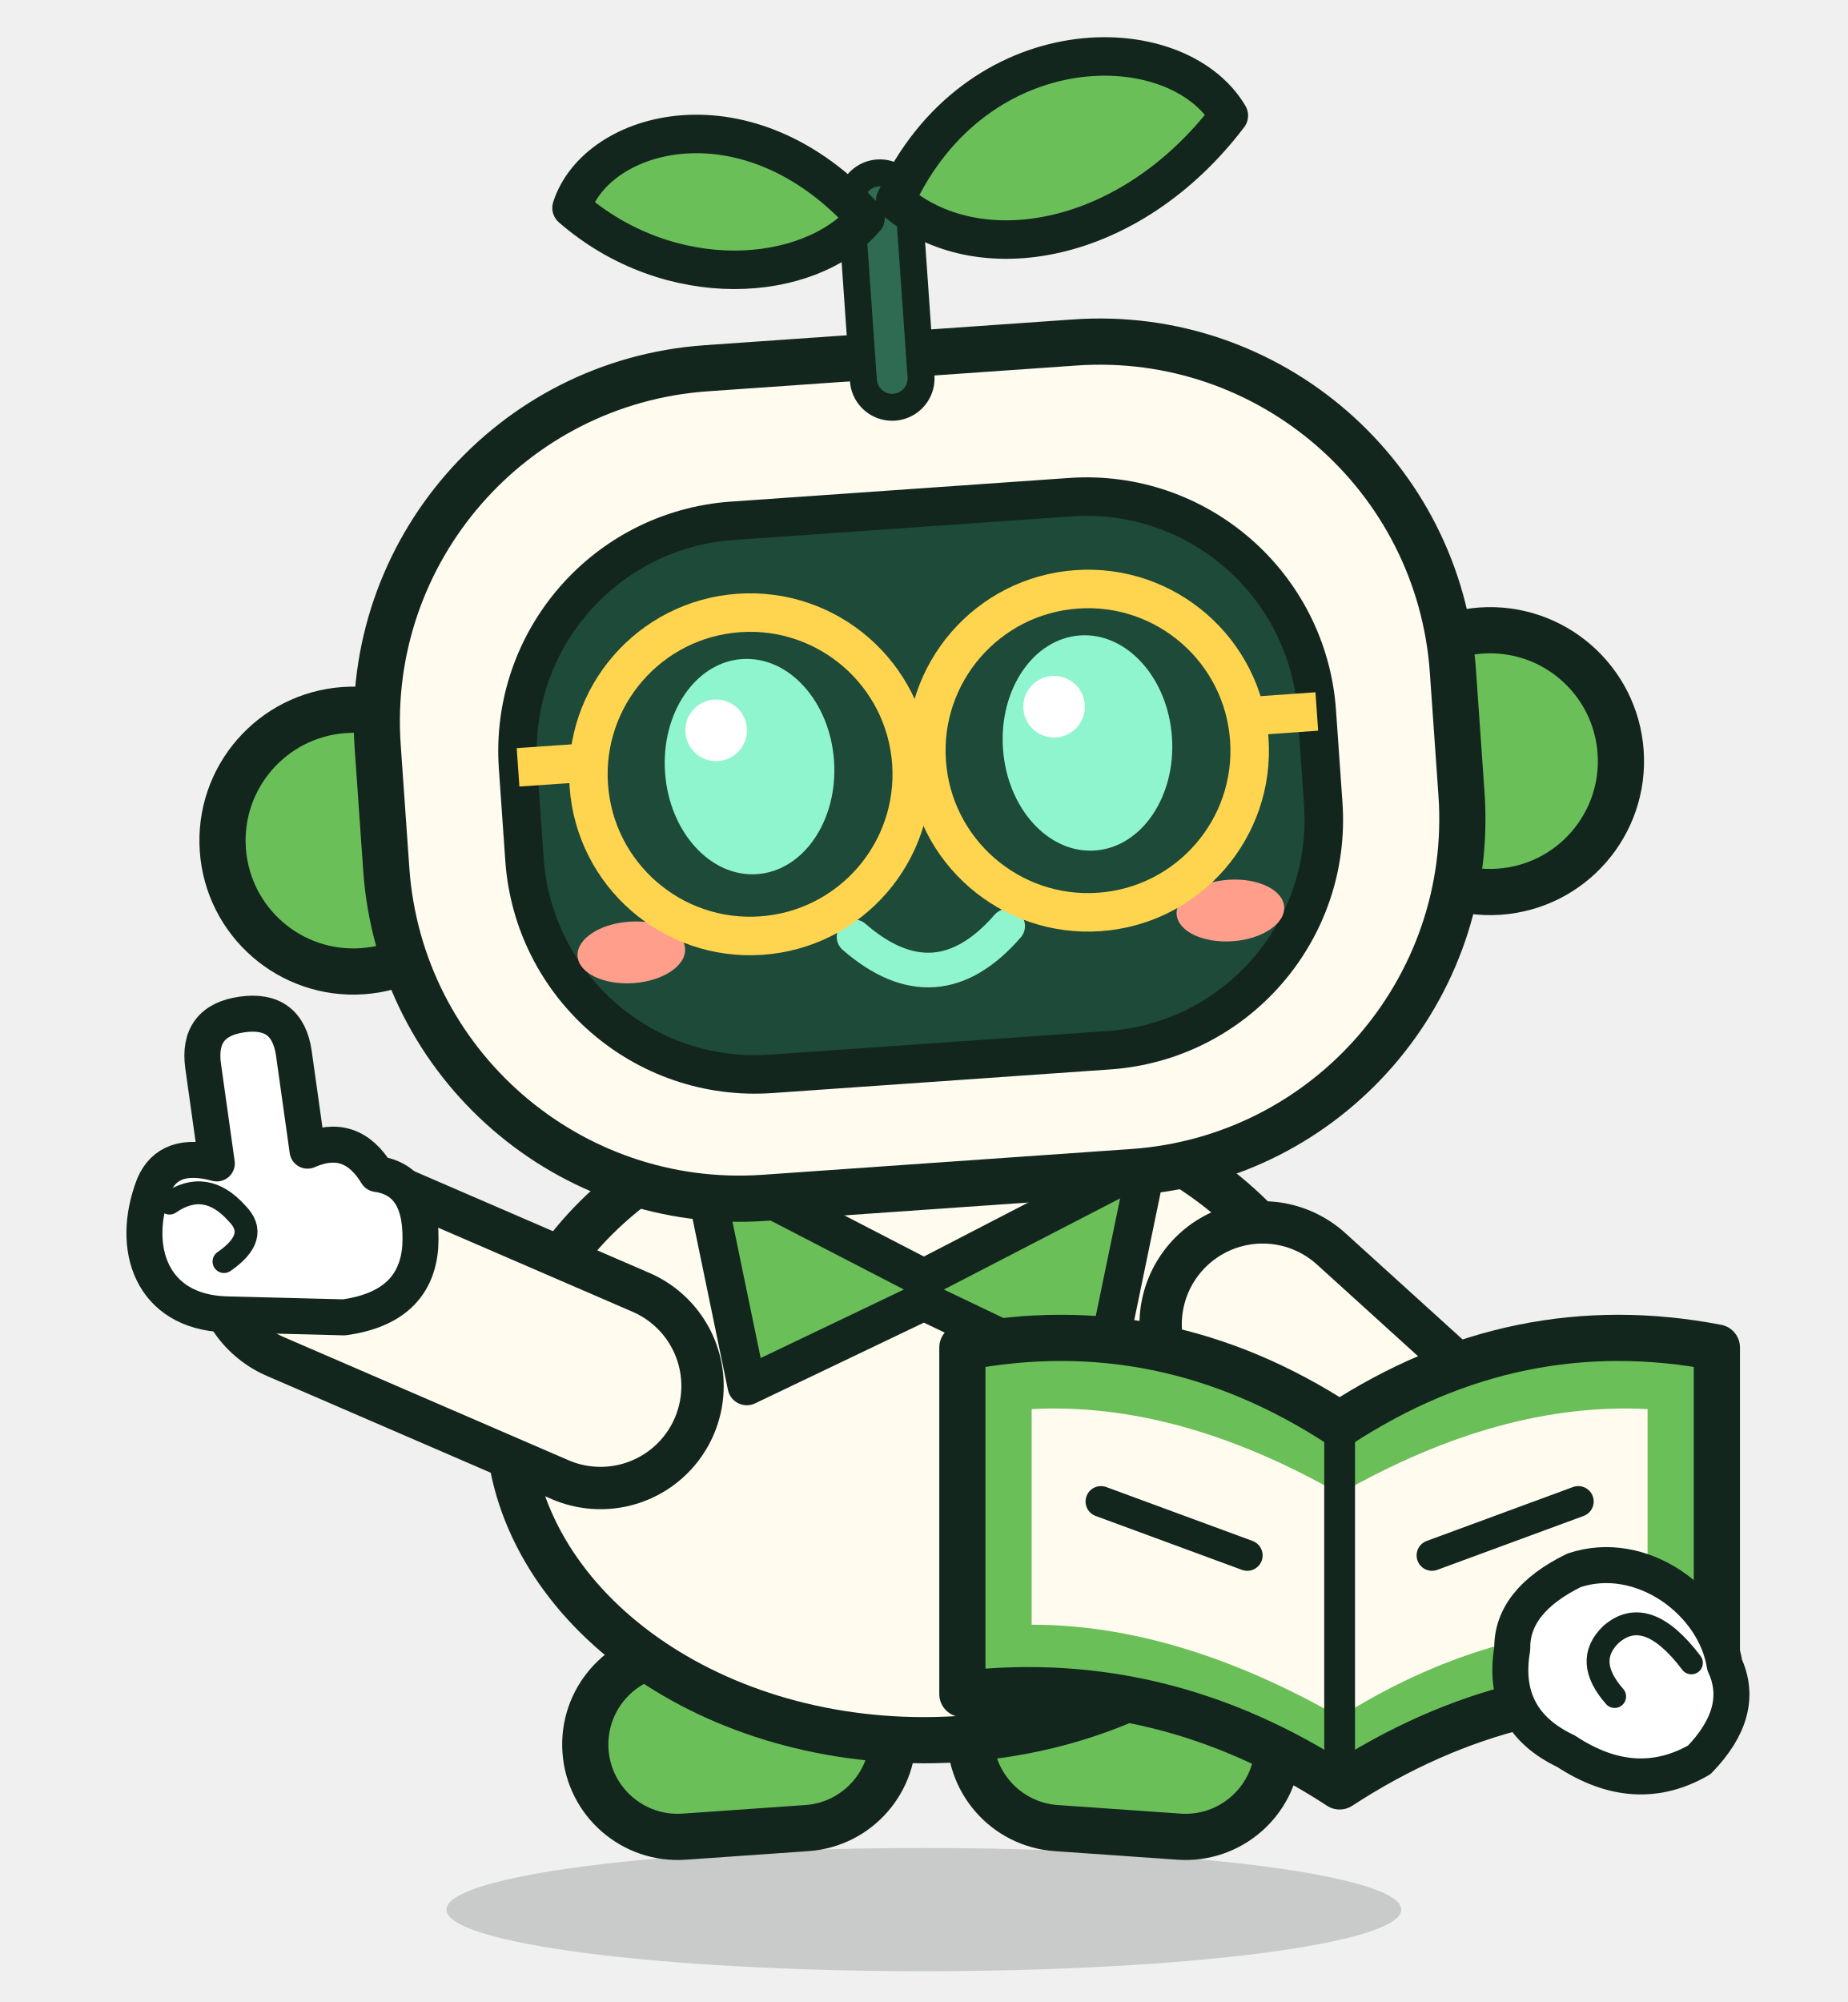
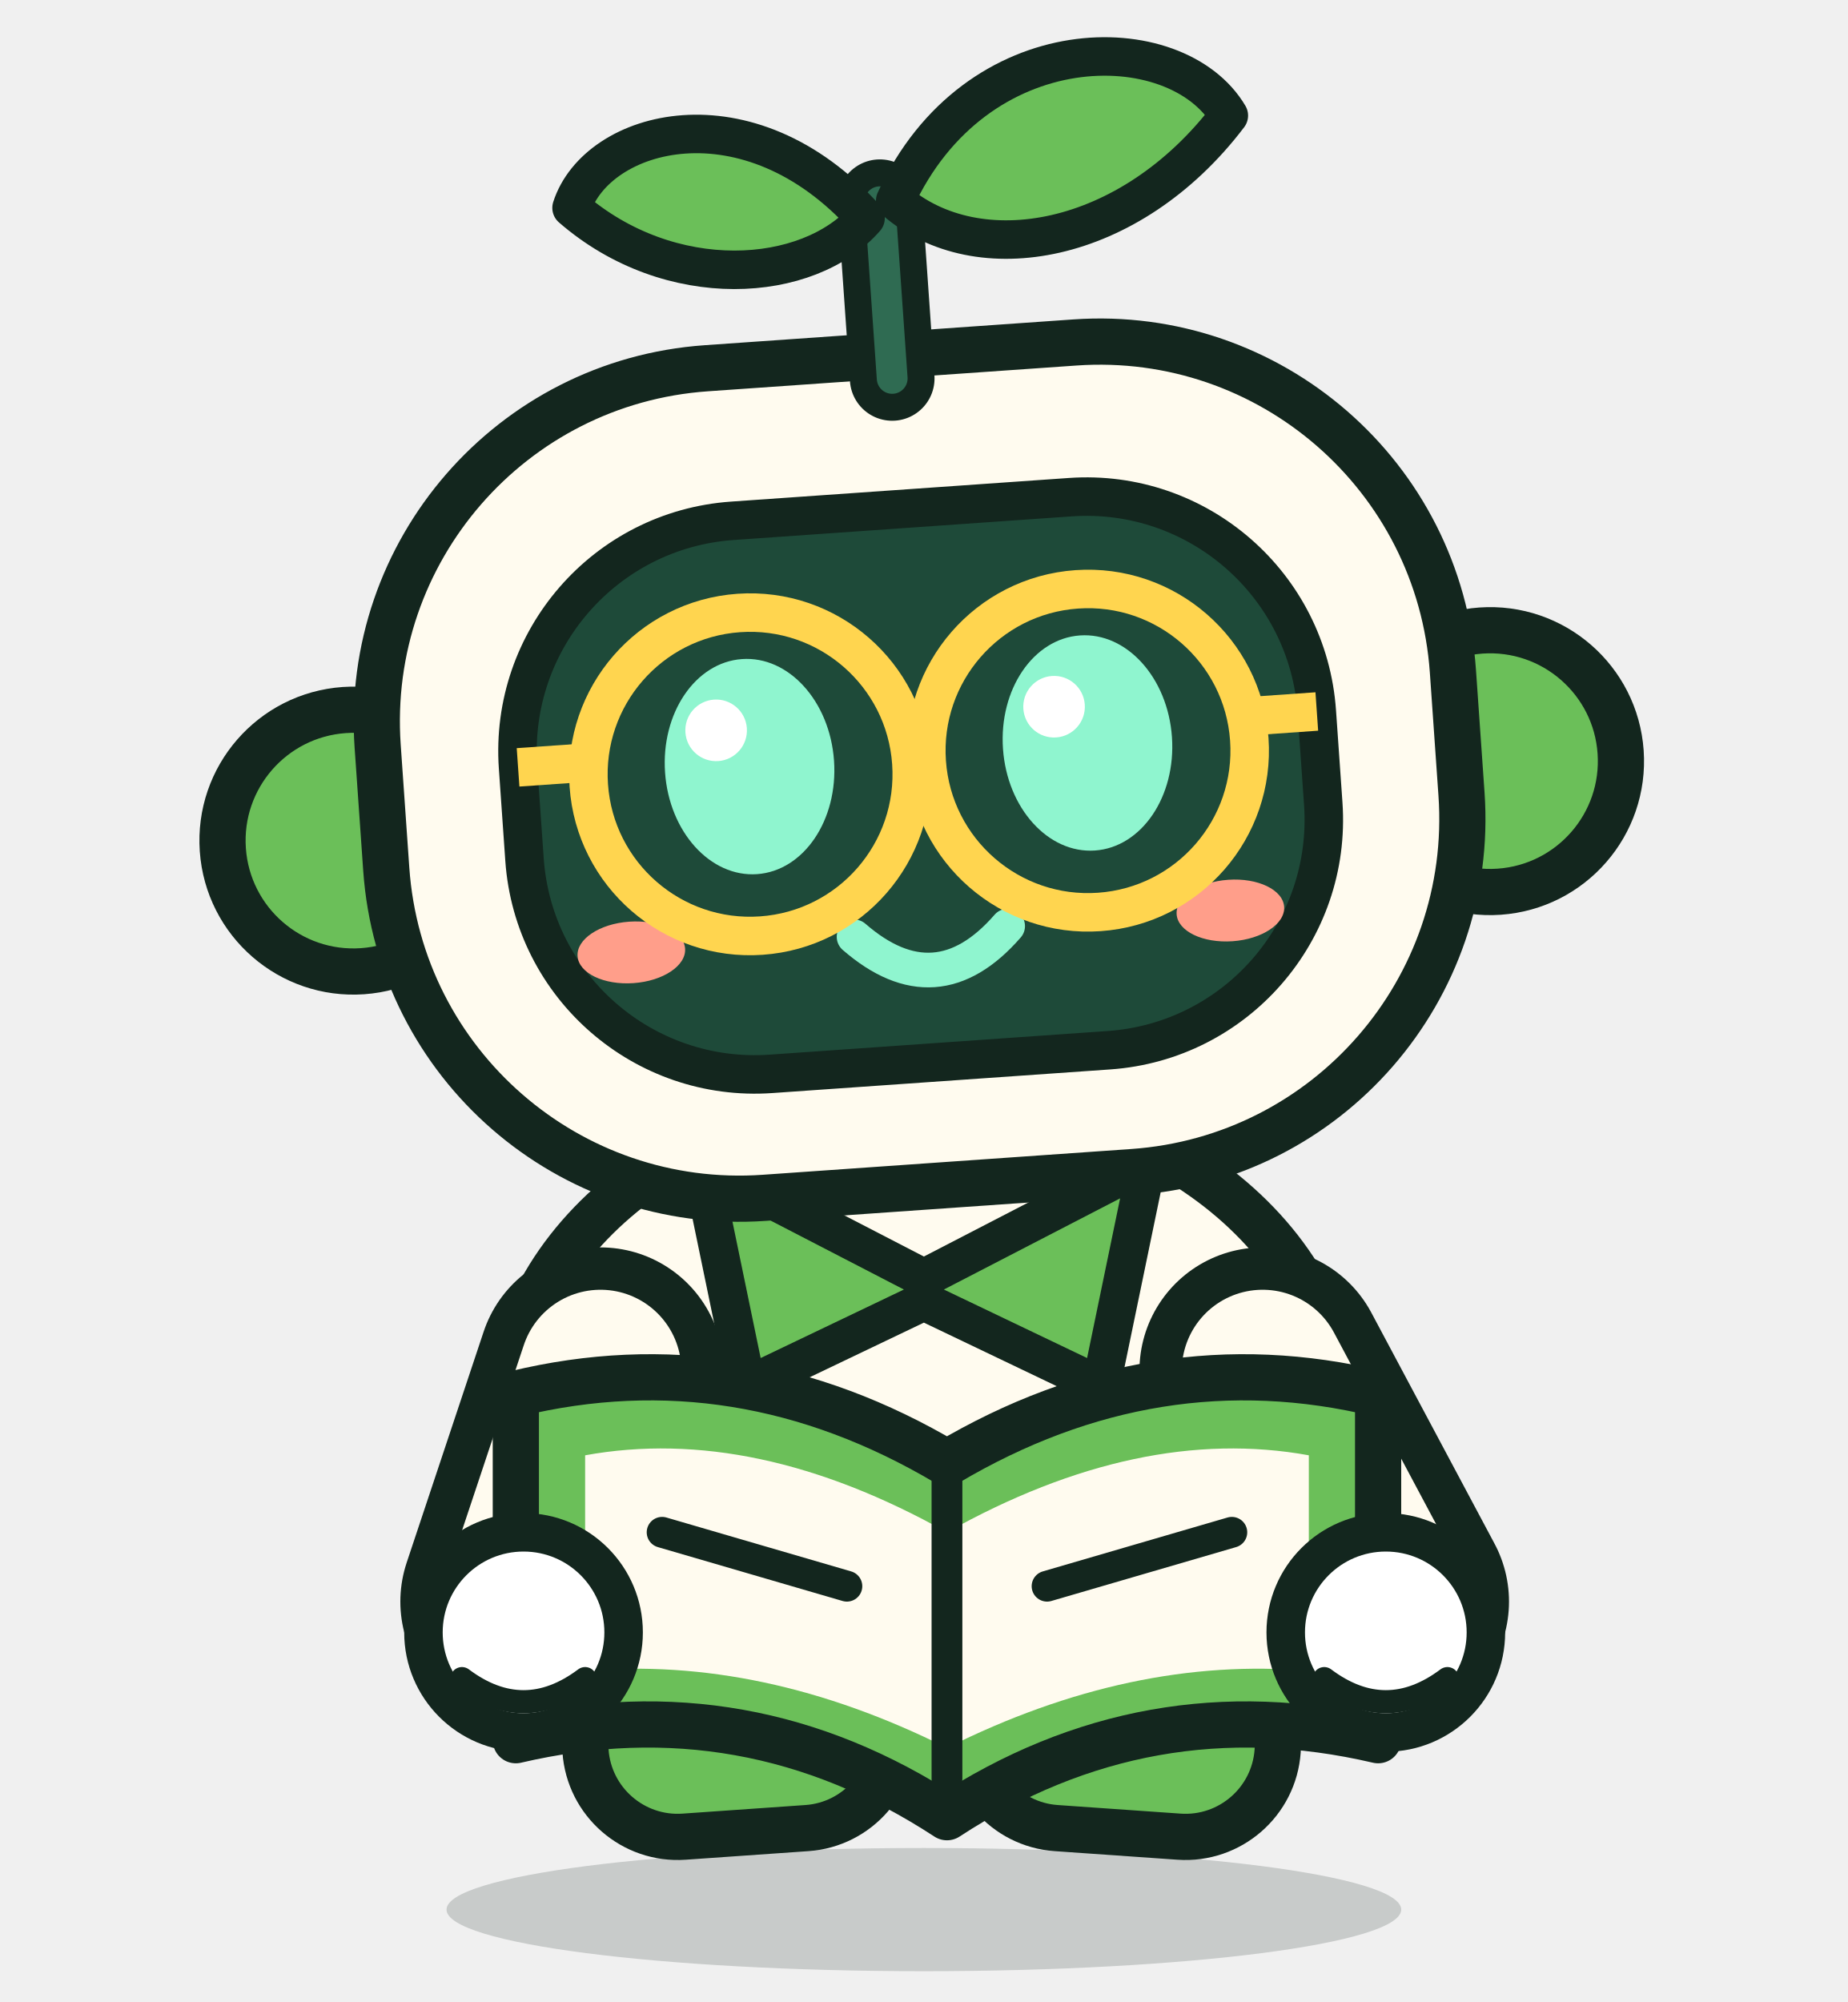
<svg xmlns="http://www.w3.org/2000/svg" class="ch ch-learn" viewBox="0 0 240 260">
  <style>.ch-hop{animation:h 2.4s ease-in-out infinite}.ch-wave{transform-box:view-box;transform-origin:78px 176px;animation:w 1.6s ease-in-out infinite}.ch-eye{transform-box:fill-box;transform-origin:center;animation:b 4.5s infinite}@keyframes h{0%,100%{transform:translateY(0)}50%{transform:translateY(-8px)}}@keyframes w{0%,100%{transform:rotate(0)}50%{transform:rotate(18deg)}}@keyframes b{0%,94%,100%{transform:scaleY(1)}97%{transform:scaleY(.1)}}@media(prefers-reduced-motion:reduce){*{animation:none!important}}</style>
  <ellipse class="ch-shadow" cx="120" cy="248" rx="62" ry="8" fill="#13261E" fill-opacity=".18" />
  <g class="ch-hop">
    <rect x="76" y="214" width="40" height="24" rx="12" fill="#6BBF59" stroke="#13261E" stroke-linejoin="round" stroke-linecap="round" stroke-width="6" transform="rotate(-4 96 226)" />
    <rect x="126" y="214" width="40" height="24" rx="12" fill="#6BBF59" stroke="#13261E" stroke-linejoin="round" stroke-linecap="round" stroke-width="6" transform="rotate(4 146 226)" />
    <ellipse cx="120" cy="184" rx="54" ry="42" fill="#FFFBEF" stroke="#13261E" stroke-linejoin="round" stroke-linecap="round" stroke-width="6" />
    <path d="M91 151 L120 166 L149 151 L143 180 L120 169 L97 180Z" fill="#6BBF59" stroke="#13261E" stroke-linejoin="round" stroke-linecap="round" stroke-width="5" />
    <g transform="rotate(-4 120 108)">
      <circle cx="46" cy="104" r="17" fill="#6BBF59" stroke="#13261E" stroke-linejoin="round" stroke-linecap="round" stroke-width="6" />
      <circle cx="194" cy="104" r="17" fill="#6BBF59" stroke="#13261E" stroke-linejoin="round" stroke-linecap="round" stroke-width="6" />
      <rect x="50" y="46" width="140" height="108" rx="46" fill="#FFFBEF" stroke="#13261E" stroke-linejoin="round" stroke-linecap="round" stroke-width="6" />
      <rect x="68" y="66" width="104" height="72" rx="30" fill="#1E4A39" stroke="#13261E" stroke-linejoin="round" stroke-linecap="round" stroke-width="5" />
      <g class="ch-eye">
        <ellipse cx="98" cy="98" rx="11" ry="14" fill="#8FF5CF" />
        <circle cx="94" cy="93" r="4" fill="#fff" />
      </g>
      <g class="ch-eye">
        <ellipse cx="142" cy="98" rx="11" ry="14" fill="#8FF5CF" />
        <circle cx="138" cy="93" r="4" fill="#fff" />
      </g>
      <ellipse cx="81" cy="121" rx="7" ry="4" fill="#FF9E8A" />
      <ellipse cx="159" cy="121" rx="7" ry="4" fill="#FF9E8A" />
      <path d="M110 121 Q120 131 130 121" stroke="#8FF5CF" stroke-width="4.5" fill="none" stroke-linecap="round" />
      <g fill="none" stroke="#FFD54F" stroke-width="5">
        <circle cx="98" cy="99" r="21" />
        <circle cx="142" cy="99" r="21" />
        <path d="M119 97 H121 M77 96 H68 M163 96 H172" />
      </g>
      <path d="M120 49 V26" stroke="#13261E" stroke-width="11" stroke-linecap="round" />
      <path d="M120 49 V26" stroke="#2F6B52" stroke-width="4" stroke-linecap="round" />
      <path d="M118 28 C104 10 84 14 80 24 C92 36 110 36 118 28Z M122 26 C134 4 160 6 166 18 C152 34 132 36 122 26Z" fill="#6BBF59" stroke="#13261E" stroke-linejoin="round" stroke-linecap="round" stroke-width="5" />
    </g>
-     <g class="ch-wave">
-       <path d="M78 180 L41 164" stroke="#13261E" stroke-width="32" stroke-linecap="round" fill="none" />
-       <path d="M78 180 L41 164" stroke="#FFFBEF" stroke-width="21" stroke-linecap="round" fill="none" />
-       <g transform="translate(35 157) rotate(-8) scale(.85)">
-         <path d="M-9 15 C-20 13-22 3-17-6 Q-14-11-7-8 V-23 Q-7-30 0-30 Q7-30 7-23 V-8 Q14-10 17-3 Q24-1 22 9 Q20 18 9 18Z" fill="#FFFFFF" stroke="#13261E" stroke-linejoin="round" stroke-linecap="round" stroke-width="5.5" />
-         <path d="M-15-3 Q-9-6-5 0 Q-2 4-8 7" fill="none" stroke="#13261E" stroke-linejoin="round" stroke-linecap="round" stroke-width="3.5" />
-       </g>
-     </g>
-     <path d="M164 172 L207 211" stroke="#13261E" stroke-width="32" stroke-linecap="round" fill="none" />
-     <path d="M164 172 L207 211" stroke="#FFFBEF" stroke-width="21" stroke-linecap="round" fill="none" />
-     <path d="M125 175 Q151 170 174 185 Q197 170 223 175 V220 Q197 217 174 232 Q151 217 125 220Z" fill="#6BBF59" stroke="#13261E" stroke-linejoin="round" stroke-linecap="round" stroke-width="6" />
-     <path d="M134 183 Q153 182 174 194 Q195 182 214 183 V211 Q193 211 174 223 Q153 211 134 211Z" fill="#FFFBEF" />
-     <path d="M174 186 V227 M143 195 L162 202 M186 202 L205 195" stroke="#13261E" stroke-width="4" stroke-linecap="round" />
-     <g transform="translate(210 216) rotate(15) scale(.85)">
-       <path d="M-10-12 C-1-18 12-13 16-4 Q21 2 16 11 Q8 19-4 15 Q-15 13-16 2 Q-18-5-10-12Z" fill="#FFFFFF" stroke="#13261E" stroke-linejoin="round" stroke-linecap="round" stroke-width="5.5" />
-       <path d="M11-3 Q2-10-2-4 Q-5 1 1 5" fill="none" stroke="#13261E" stroke-linejoin="round" stroke-linecap="round" stroke-width="3.5" />
-     </g>
+     <path d="M78 178 L68 208" stroke="#13261E" stroke-width="32" stroke-linecap="round" fill="none" />
+     <path d="M78 178 L68 208" stroke="#FFFBEF" stroke-width="21" stroke-linecap="round" fill="none" />
+     <path d="M164 178 L180 208" stroke="#13261E" stroke-width="32" stroke-linecap="round" fill="none" />
+     <path d="M164 178 L180 208" stroke="#FFFBEF" stroke-width="21" stroke-linecap="round" fill="none" />
+     <path d="M67 181 Q96 174 123 190 Q150 174 179 181 V226 Q149 219 123 236 Q97 219 67 226Z" fill="#6BBF59" stroke="#13261E" stroke-linejoin="round" stroke-linecap="round" stroke-width="6" />
+     <path d="M76 189 Q98 185 123 199 Q148 185 170 189 V217 Q147 215 123 227 Q99 215 76 217Z" fill="#FFFBEF" />
+     <path d="M123 191 V231 M86 199 L110 206 M136 206 L160 199" stroke="#13261E" stroke-width="4" stroke-linecap="round" />
+     <circle cx="68" cy="212" r="13" fill="#FFFFFF" stroke="#13261E" stroke-linejoin="round" stroke-linecap="round" stroke-width="5" />
+     <path d="M60 218 q8 6 16 0" stroke="#13261E" stroke-width="3" fill="none" stroke-linecap="round" />
+     <circle cx="180" cy="212" r="13" fill="#FFFFFF" stroke="#13261E" stroke-linejoin="round" stroke-linecap="round" stroke-width="5" />
+     <path d="M172 218 q8 6 16 0" stroke="#13261E" stroke-width="3" fill="none" stroke-linecap="round" />
  </g>
</svg>
